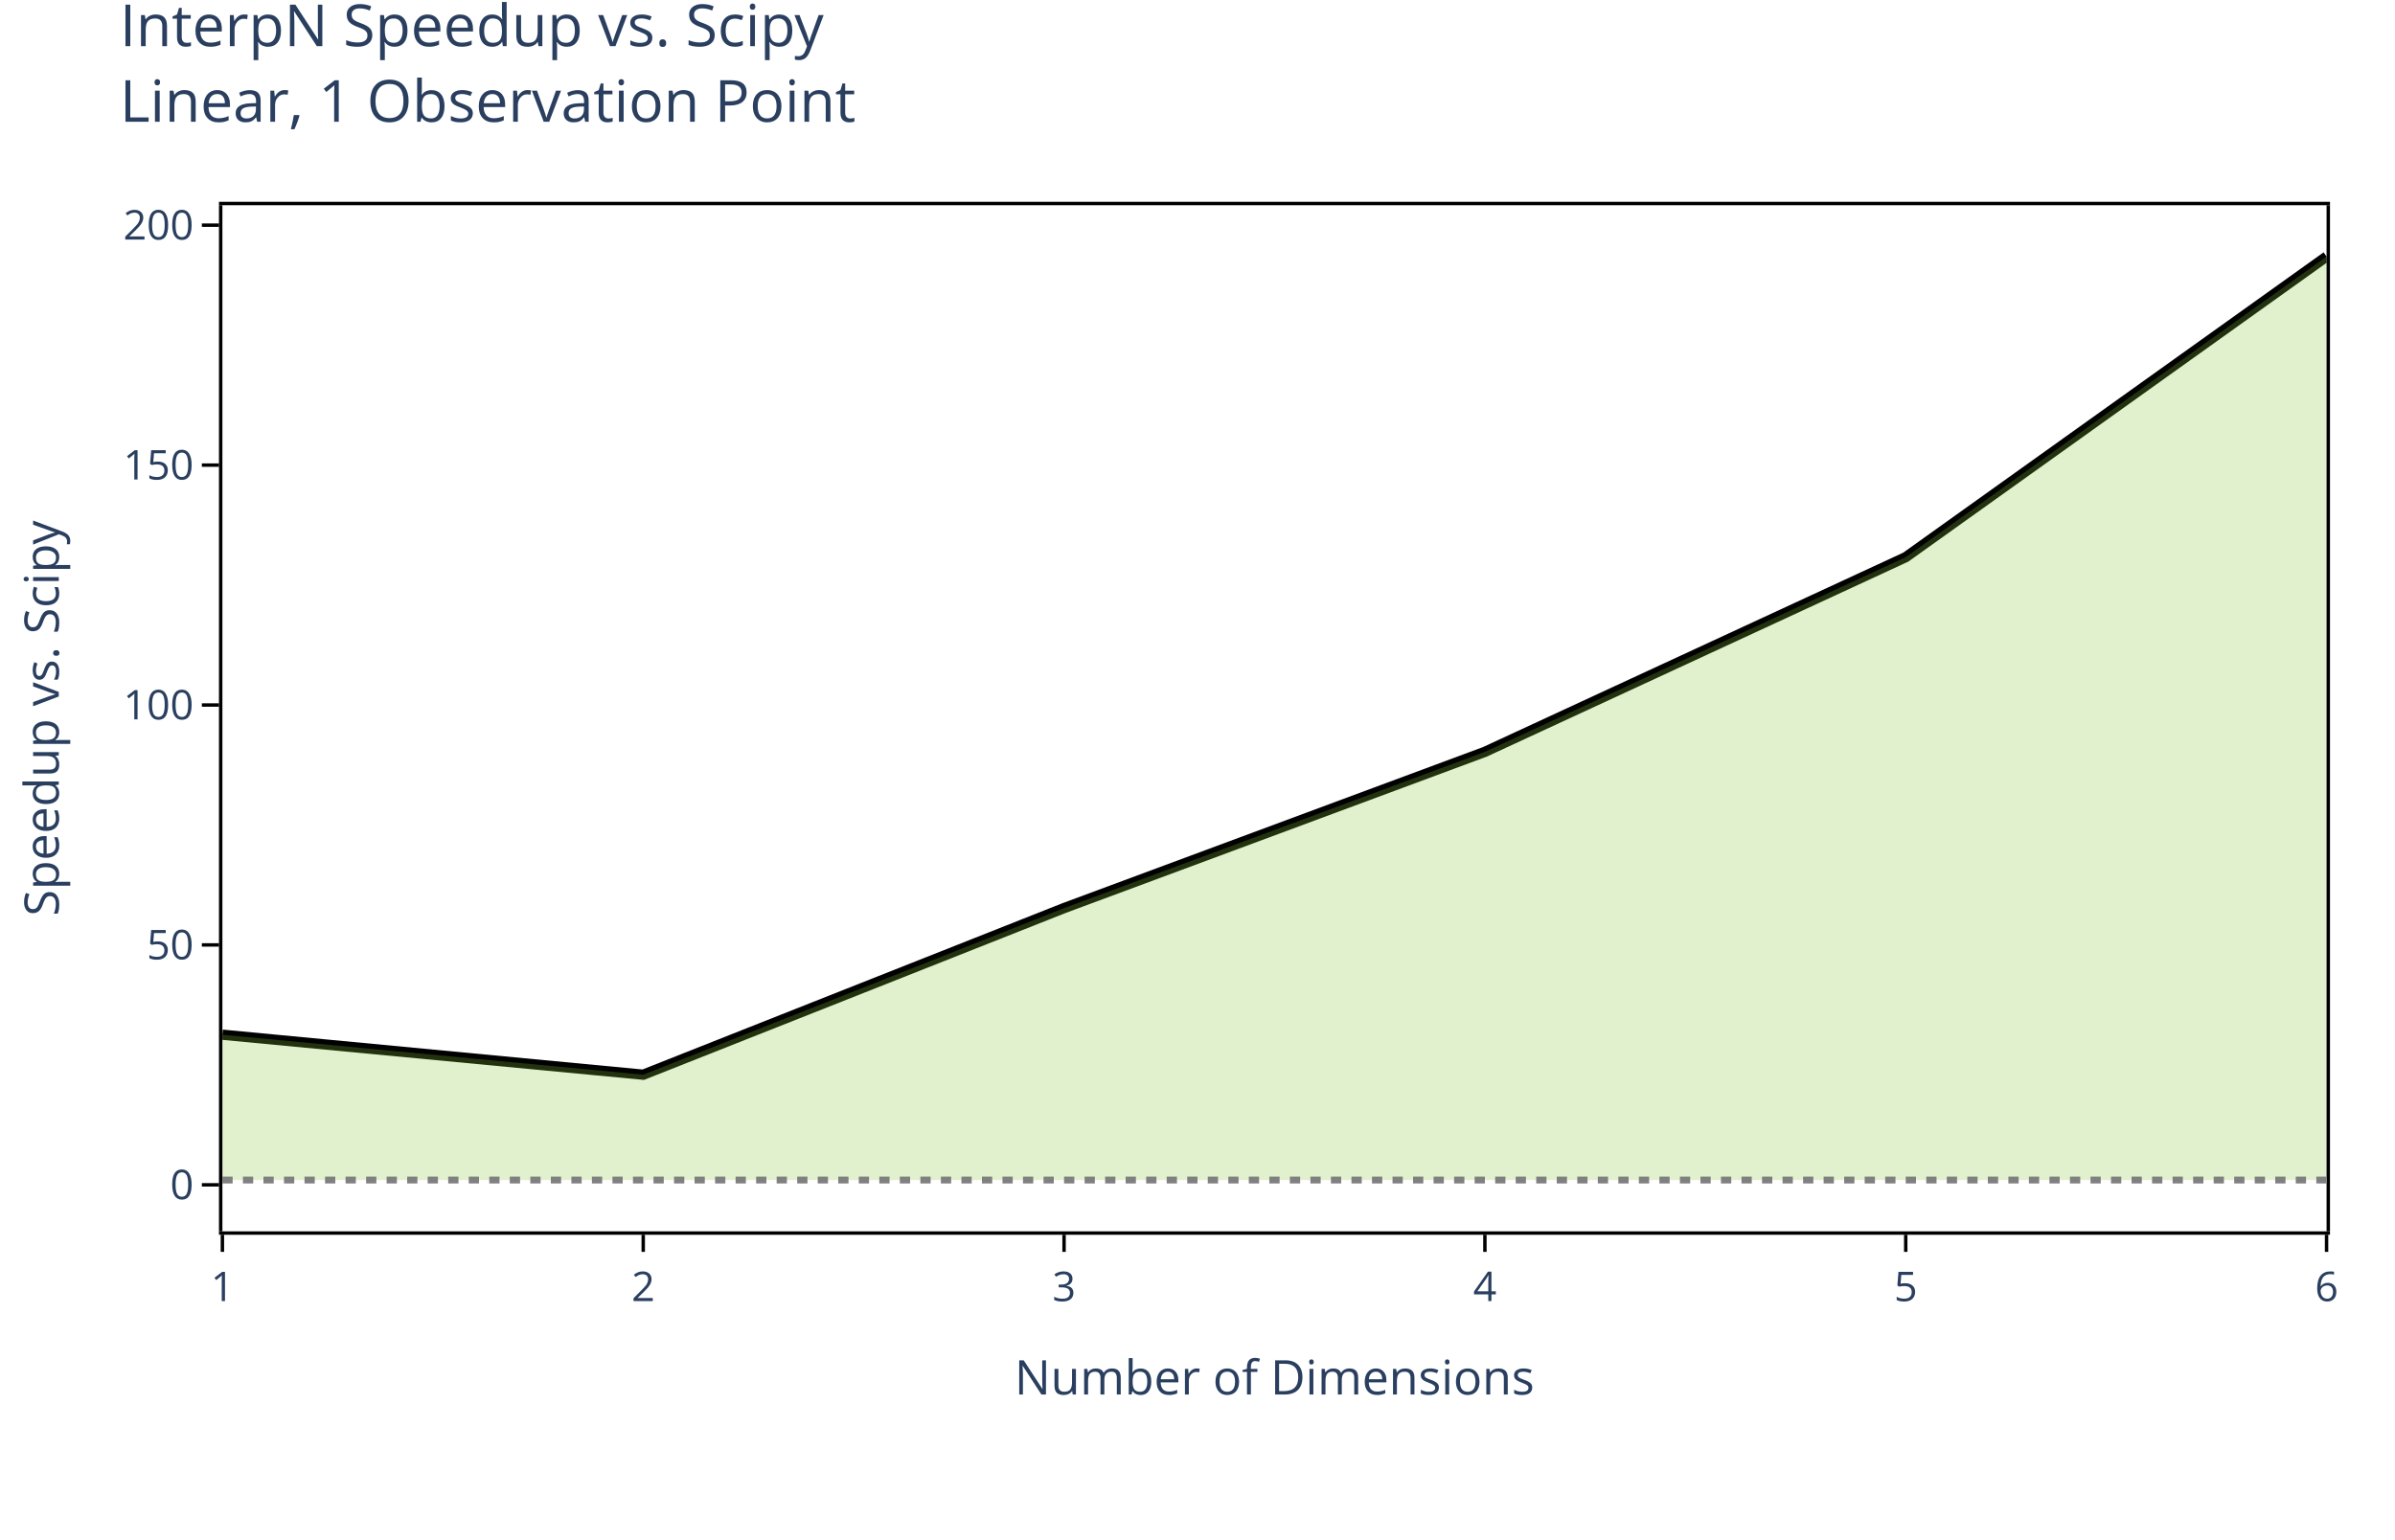
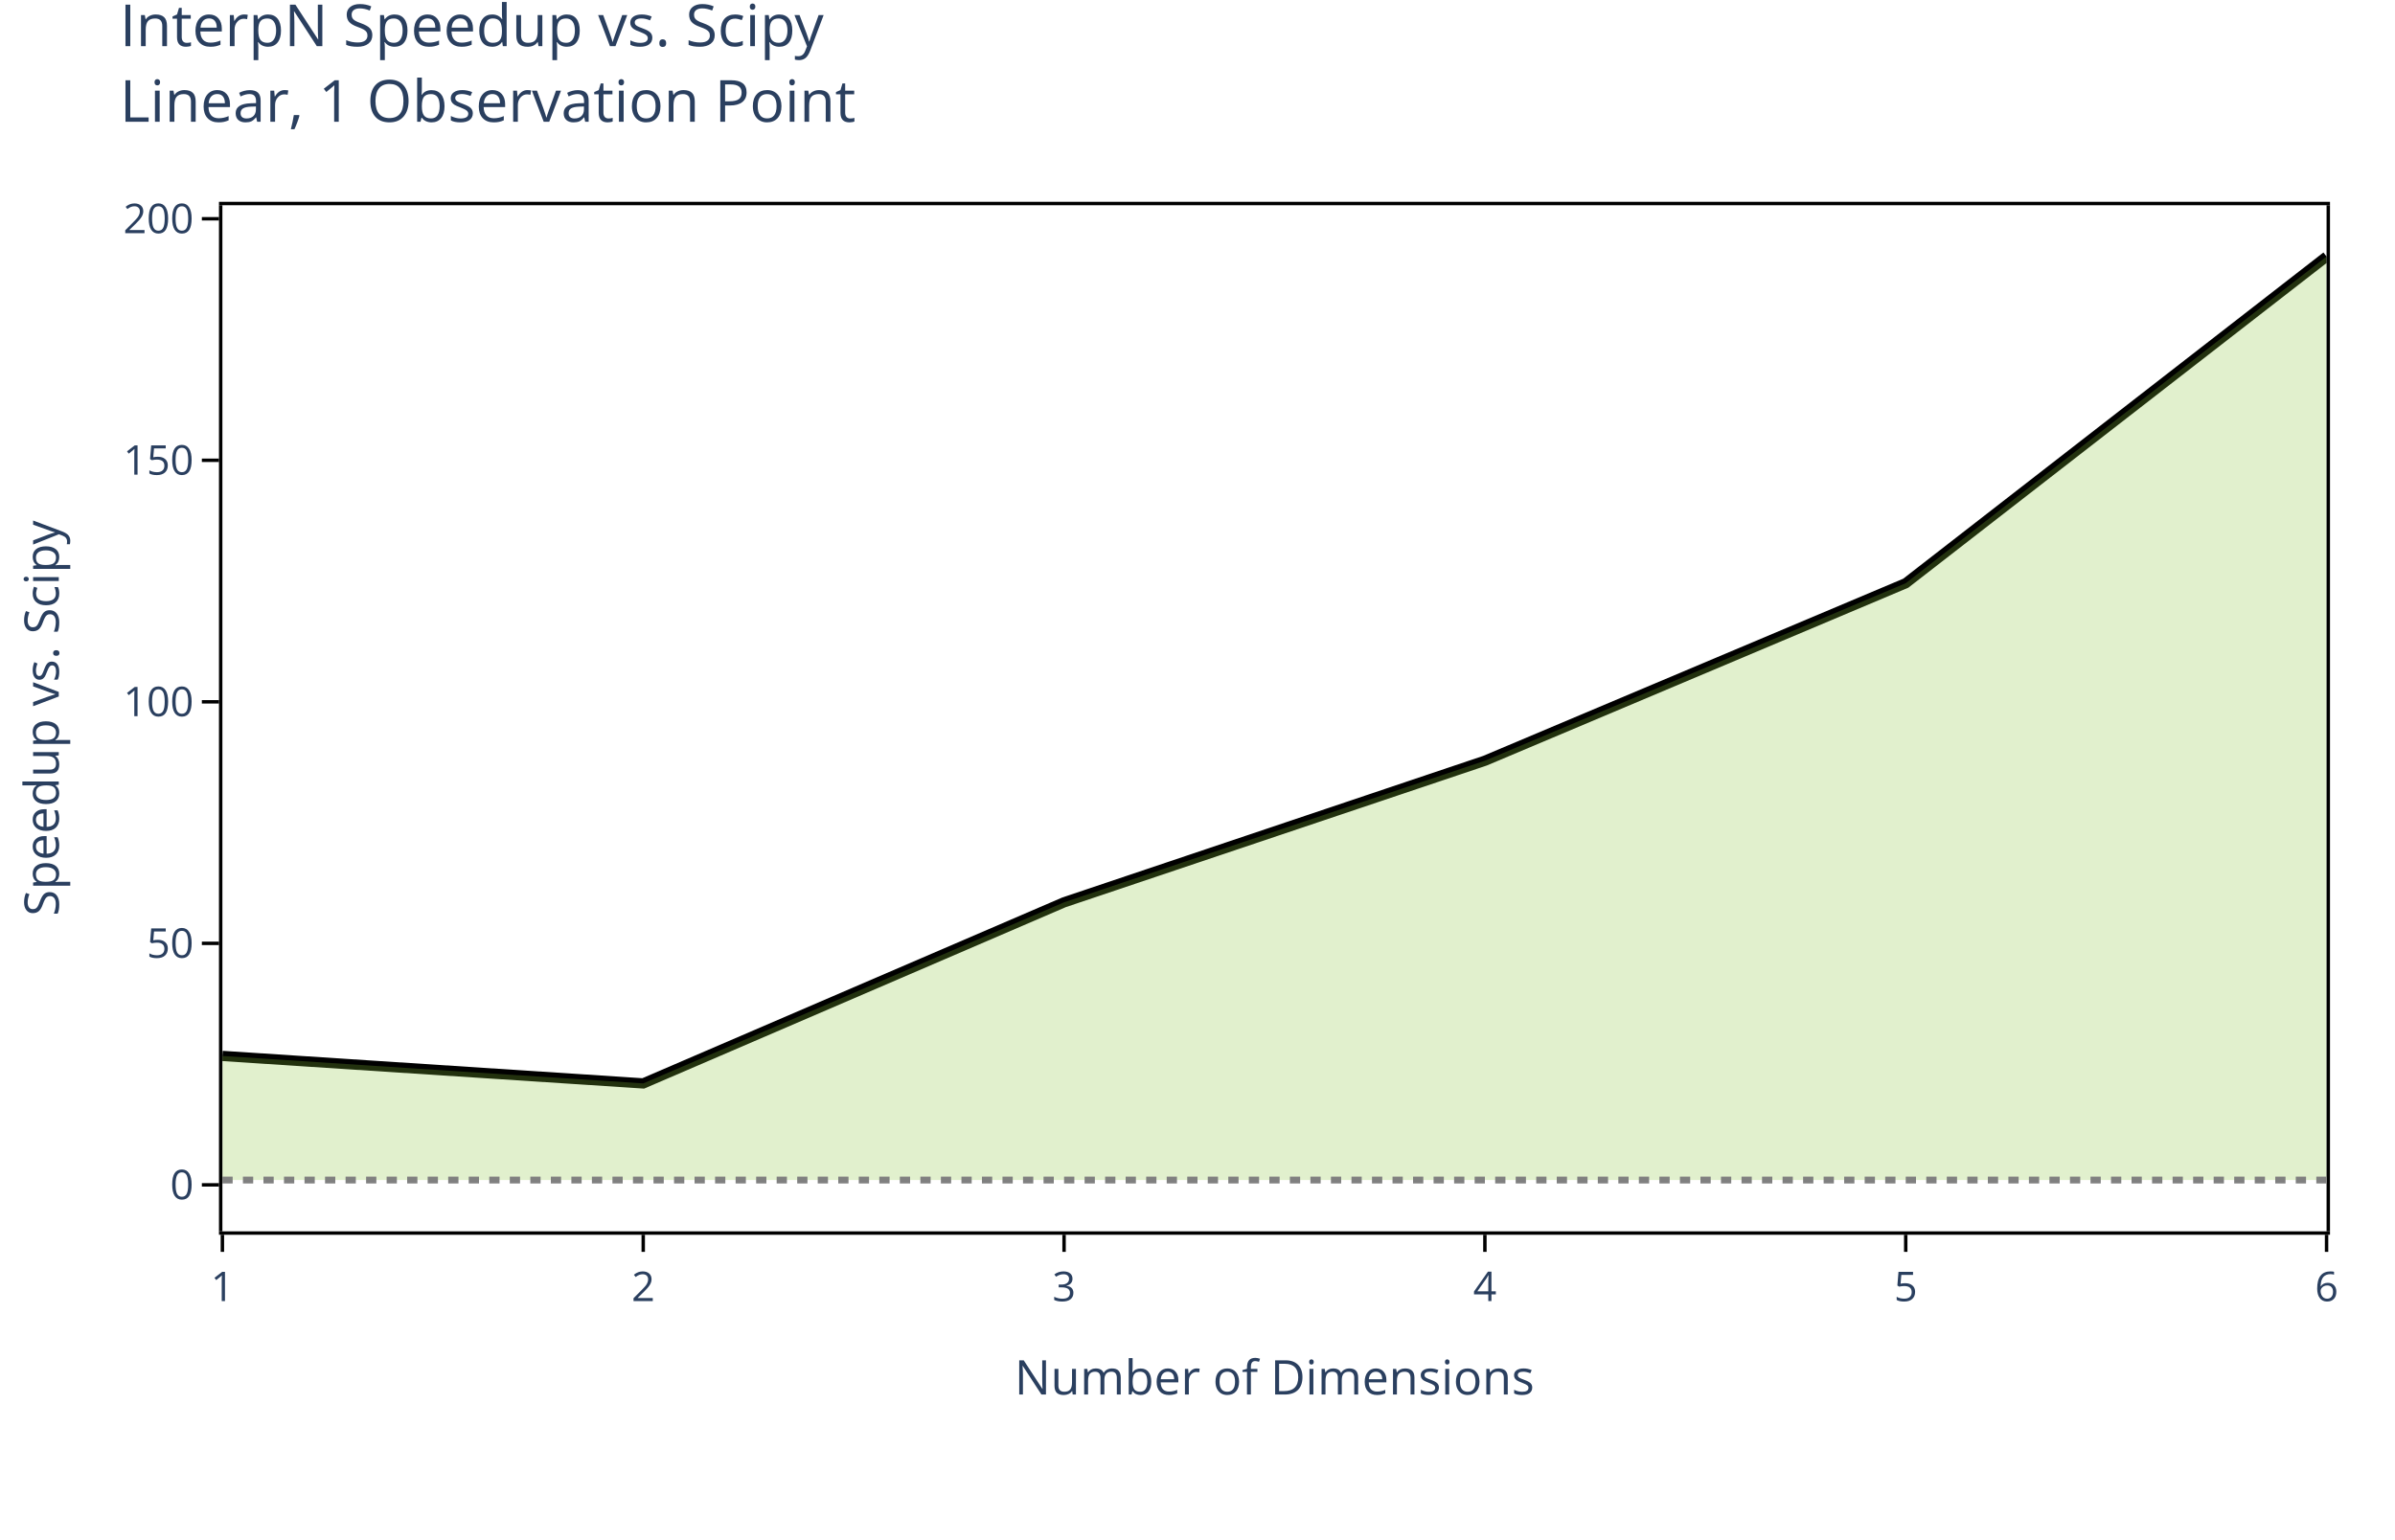
<svg xmlns="http://www.w3.org/2000/svg" class="main-svg" width="700" height="450" style="" viewBox="0 0 700 450">
  <rect x="0" y="0" width="700" height="450" style="fill: rgb(0, 0, 0); fill-opacity: 0;" />
-   <defs id="defs-10cf23">
+   <defs id="defs-fbecbe">
    <g class="clips">
-       <clipPath id="clip10cf23xyplot" class="plotclip">
+       <clipPath id="clipfbecbexyplot" class="plotclip">
        <rect width="615" height="300" />
      </clipPath>
-       <clipPath class="axesclip" id="clip10cf23x">
+       <clipPath class="axesclip" id="clipfbecbex">
        <rect x="65" y="0" width="615" height="450" />
      </clipPath>
-       <clipPath class="axesclip" id="clip10cf23y">
+       <clipPath class="axesclip" id="clipfbecbey">
        <rect x="0" y="60" width="700" height="300" />
      </clipPath>
-       <clipPath class="axesclip" id="clip10cf23xy">
+       <clipPath class="axesclip" id="clipfbecbexy">
        <rect x="65" y="60" width="615" height="300" />
      </clipPath>
    </g>
    <g class="gradients" />
    <g class="patterns" />
  </defs>
  <g class="bglayer">
    <rect class="bg" x="65" y="60" width="615" height="300" style="fill: rgb(0, 0, 0); fill-opacity: 0; stroke-width: 0;" />
  </g>
  <g class="layer-below">
    <g class="imagelayer" />
    <g class="shapelayer" />
  </g>
  <g class="cartesianlayer">
    <g class="subplot xy">
      <g class="layer-subplot">
        <g class="shapelayer" />
        <g class="imagelayer" />
      </g>
      <g class="minor-gridlayer">
        <g class="x" />
        <g class="y" />
      </g>
      <g class="gridlayer">
        <g class="x" />
        <g class="y" />
      </g>
      <g class="zerolinelayer" />
      <g class="layer-between">
        <g class="shapelayer" />
        <g class="imagelayer" />
      </g>
      <path class="xlines-below" />
      <path class="ylines-below" />
      <g class="overlines-below" />
      <g class="xaxislayer-below" />
      <g class="yaxislayer-below" />
      <g class="overaxes-below" />
      <g class="overplot">
-         <g class="xy" transform="translate(65,60)" clip-path="url(#clip10cf23xyplot)">
+         <g class="xy" transform="translate(65,60)" clip-path="url(#clipfbecbexyplot)">
          <g class="scatterlayer mlayer">
-             <g class="trace scatter tracec5f84b" style="stroke-miterlimit: 2; opacity: 1;">
+             <g class="trace scatter tracebc815c" style="stroke-miterlimit: 2; opacity: 1;">
              <g class="fills" />
              <g class="errorbars" />
              <g class="lines">
-                 <path class="js-line" d="M0,242.51L123,254.2L246,205.49L369,159.81L492,102.89L615,15" style="vector-effect: none; fill: none; stroke: rgb(0, 0, 0); stroke-opacity: 1; stroke-width: 3px; opacity: 1;" />
+                 <path class="js-line" d="M0,248.72L123,256.75L246,203.8L369,162.41L492,110.51L615,15" style="vector-effect: none; fill: none; stroke: rgb(0, 0, 0); stroke-opacity: 1; stroke-width: 3px; opacity: 1;" />
              </g>
              <g class="points" />
              <g class="text" />
            </g>
-             <g class="trace scatter trace81b3ef" style="stroke-miterlimit: 2; opacity: 1;">
+             <g class="trace scatter trace01e16b" style="stroke-miterlimit: 2; opacity: 1;">
              <g class="fills">
                <g>
-                   <path class="js-fill" d="M0,242.51L123,254.2L246,205.49L369,159.81L492,102.89L615,15L615,285L0,285Z" style="fill: rgb(139, 196, 59); fill-opacity: 0.25; stroke-width: 0;" />
+                   <path class="js-fill" d="M0,248.72L123,256.75L246,203.8L369,162.41L492,110.51L615,15L615,285L0,285Z" style="fill: rgb(139, 196, 59); fill-opacity: 0.25; stroke-width: 0;" />
                </g>
              </g>
              <g class="errorbars" />
              <g class="lines">
-                 <path class="js-line" d="M0,242.51L123,254.2L246,205.49L369,159.81L492,102.89L615,15L615,285L0,285" style="vector-effect: none; fill: none; stroke: rgb(239, 85, 59); stroke-opacity: 1; stroke-width: 0px; opacity: 1;" />
+                 <path class="js-line" d="M0,248.72L123,256.75L246,203.8L369,162.41L492,110.51L615,15L615,285L0,285" style="vector-effect: none; fill: none; stroke: rgb(239, 85, 59); stroke-opacity: 1; stroke-width: 0px; opacity: 1;" />
              </g>
              <g class="points" />
              <g class="text" />
            </g>
          </g>
        </g>
      </g>
      <path class="xlines-above crisp" d="M64,360.5H681M64,59.5H681" style="fill: none; stroke-width: 1px; stroke: rgb(0, 0, 0); stroke-opacity: 1;" />
      <path class="ylines-above crisp" d="M64.5,60V360M680.5,60V360" style="fill: none; stroke-width: 1px; stroke: rgb(0, 0, 0); stroke-opacity: 1;" />
      <g class="overlines-above" />
      <g class="xaxislayer-above">
        <path class="xtick ticks crisp" d="M0,361v5" transform="translate(65,0)" style="stroke: rgb(0, 0, 0); stroke-opacity: 1; stroke-width: 1px;" />
        <path class="xtick ticks crisp" d="M0,361v5" transform="translate(188,0)" style="stroke: rgb(0, 0, 0); stroke-opacity: 1; stroke-width: 1px;" />
        <path class="xtick ticks crisp" d="M0,361v5" transform="translate(311,0)" style="stroke: rgb(0, 0, 0); stroke-opacity: 1; stroke-width: 1px;" />
        <path class="xtick ticks crisp" d="M0,361v5" transform="translate(434,0)" style="stroke: rgb(0, 0, 0); stroke-opacity: 1; stroke-width: 1px;" />
        <path class="xtick ticks crisp" d="M0,361v5" transform="translate(557,0)" style="stroke: rgb(0, 0, 0); stroke-opacity: 1; stroke-width: 1px;" />
        <path class="xtick ticks crisp" d="M0,361v5" transform="translate(680,0)" style="stroke: rgb(0, 0, 0); stroke-opacity: 1; stroke-width: 1px;" />
        <g class="xtick">
          <text text-anchor="middle" x="0" y="380.4" transform="translate(65,0)" style="font-family: 'Open Sans', verdana, arial, sans-serif; font-size: 12px; fill: rgb(42, 63, 95); fill-opacity: 1; white-space: pre; opacity: 1;">1</text>
        </g>
        <g class="xtick">
          <text text-anchor="middle" x="0" y="380.4" style="font-family: 'Open Sans', verdana, arial, sans-serif; font-size: 12px; fill: rgb(42, 63, 95); fill-opacity: 1; white-space: pre; opacity: 1;" transform="translate(188,0)">2</text>
        </g>
        <g class="xtick">
          <text text-anchor="middle" x="0" y="380.4" style="font-family: 'Open Sans', verdana, arial, sans-serif; font-size: 12px; fill: rgb(42, 63, 95); fill-opacity: 1; white-space: pre; opacity: 1;" transform="translate(311,0)">3</text>
        </g>
        <g class="xtick">
          <text text-anchor="middle" x="0" y="380.4" style="font-family: 'Open Sans', verdana, arial, sans-serif; font-size: 12px; fill: rgb(42, 63, 95); fill-opacity: 1; white-space: pre; opacity: 1;" transform="translate(434,0)">4</text>
        </g>
        <g class="xtick">
          <text text-anchor="middle" x="0" y="380.4" style="font-family: 'Open Sans', verdana, arial, sans-serif; font-size: 12px; fill: rgb(42, 63, 95); fill-opacity: 1; white-space: pre; opacity: 1;" transform="translate(557,0)">5</text>
        </g>
        <g class="xtick">
          <text text-anchor="middle" x="0" y="380.4" style="font-family: 'Open Sans', verdana, arial, sans-serif; font-size: 12px; fill: rgb(42, 63, 95); fill-opacity: 1; white-space: pre; opacity: 1;" transform="translate(680,0)">6</text>
        </g>
      </g>
      <g class="yaxislayer-above">
-         <path class="ytick ticks crisp" d="M64,0h-5" transform="translate(0,346.4)" style="stroke: rgb(0, 0, 0); stroke-opacity: 1; stroke-width: 1px;" />
-         <path class="ytick ticks crisp" d="M64,0h-5" transform="translate(0,276.26)" style="stroke: rgb(0, 0, 0); stroke-opacity: 1; stroke-width: 1px;" />
-         <path class="ytick ticks crisp" d="M64,0h-5" transform="translate(0,206.12)" style="stroke: rgb(0, 0, 0); stroke-opacity: 1; stroke-width: 1px;" />
-         <path class="ytick ticks crisp" d="M64,0h-5" transform="translate(0,135.98)" style="stroke: rgb(0, 0, 0); stroke-opacity: 1; stroke-width: 1px;" />
-         <path class="ytick ticks crisp" d="M64,0h-5" transform="translate(0,65.83)" style="stroke: rgb(0, 0, 0); stroke-opacity: 1; stroke-width: 1px;" />
+         <path class="ytick ticks crisp" d="M64,0h-5" transform="translate(0,346.41)" style="stroke: rgb(0, 0, 0); stroke-opacity: 1; stroke-width: 1px;" />
+         <path class="ytick ticks crisp" d="M64,0h-5" transform="translate(0,275.8)" style="stroke: rgb(0, 0, 0); stroke-opacity: 1; stroke-width: 1px;" />
+         <path class="ytick ticks crisp" d="M64,0h-5" transform="translate(0,205.19)" style="stroke: rgb(0, 0, 0); stroke-opacity: 1; stroke-width: 1px;" />
+         <path class="ytick ticks crisp" d="M64,0h-5" transform="translate(0,134.57)" style="stroke: rgb(0, 0, 0); stroke-opacity: 1; stroke-width: 1px;" />
+         <path class="ytick ticks crisp" d="M64,0h-5" transform="translate(0,63.96)" style="stroke: rgb(0, 0, 0); stroke-opacity: 1; stroke-width: 1px;" />
        <g class="ytick">
-           <text text-anchor="end" x="56.6" y="4.2" transform="translate(0,346.4)" style="font-family: 'Open Sans', verdana, arial, sans-serif; font-size: 12px; fill: rgb(42, 63, 95); fill-opacity: 1; white-space: pre; opacity: 1;">0</text>
+           <text text-anchor="end" x="56.6" y="4.2" transform="translate(0,346.41)" style="font-family: 'Open Sans', verdana, arial, sans-serif; font-size: 12px; fill: rgb(42, 63, 95); fill-opacity: 1; white-space: pre; opacity: 1;">0</text>
        </g>
        <g class="ytick">
-           <text text-anchor="end" x="56.6" y="4.2" style="font-family: 'Open Sans', verdana, arial, sans-serif; font-size: 12px; fill: rgb(42, 63, 95); fill-opacity: 1; white-space: pre; opacity: 1;" transform="translate(0,276.26)">50</text>
+           <text text-anchor="end" x="56.6" y="4.2" style="font-family: 'Open Sans', verdana, arial, sans-serif; font-size: 12px; fill: rgb(42, 63, 95); fill-opacity: 1; white-space: pre; opacity: 1;" transform="translate(0,275.8)">50</text>
        </g>
        <g class="ytick">
-           <text text-anchor="end" x="56.6" y="4.2" style="font-family: 'Open Sans', verdana, arial, sans-serif; font-size: 12px; fill: rgb(42, 63, 95); fill-opacity: 1; white-space: pre; opacity: 1;" transform="translate(0,206.12)">100</text>
+           <text text-anchor="end" x="56.6" y="4.2" style="font-family: 'Open Sans', verdana, arial, sans-serif; font-size: 12px; fill: rgb(42, 63, 95); fill-opacity: 1; white-space: pre; opacity: 1;" transform="translate(0,205.19)">100</text>
        </g>
        <g class="ytick">
-           <text text-anchor="end" x="56.6" y="4.2" style="font-family: 'Open Sans', verdana, arial, sans-serif; font-size: 12px; fill: rgb(42, 63, 95); fill-opacity: 1; white-space: pre; opacity: 1;" transform="translate(0,135.98)">150</text>
+           <text text-anchor="end" x="56.6" y="4.2" style="font-family: 'Open Sans', verdana, arial, sans-serif; font-size: 12px; fill: rgb(42, 63, 95); fill-opacity: 1; white-space: pre; opacity: 1;" transform="translate(0,134.57)">150</text>
        </g>
        <g class="ytick">
-           <text text-anchor="end" x="56.6" y="4.2" style="font-family: 'Open Sans', verdana, arial, sans-serif; font-size: 12px; fill: rgb(42, 63, 95); fill-opacity: 1; white-space: pre; opacity: 1;" transform="translate(0,65.83)">200</text>
+           <text text-anchor="end" x="56.6" y="4.2" style="font-family: 'Open Sans', verdana, arial, sans-serif; font-size: 12px; fill: rgb(42, 63, 95); fill-opacity: 1; white-space: pre; opacity: 1;" transform="translate(0,63.96)">200</text>
        </g>
      </g>
      <g class="overaxes-above" />
    </g>
  </g>
  <g class="polarlayer" />
  <g class="smithlayer" />
  <g class="ternarylayer" />
  <g class="geolayer" />
  <g class="funnelarealayer" />
  <g class="pielayer" />
  <g class="iciclelayer" />
  <g class="treemaplayer" />
  <g class="sunburstlayer" />
  <g class="glimages" />
-   <defs id="topdefs-10cf23">
+   <defs id="topdefs-fbecbe">
    <g class="clips" />
  </defs>
  <g class="layer-above">
    <g class="imagelayer" />
    <g class="shapelayer">
-       <g class="shape-group" data-index="0" clip-path="url(#clip10cf23y)">
+       <g class="shape-group" data-index="0" clip-path="url(#clipfbecbey)">
        <path data-index="0" fill-rule="evenodd" d="M65,345L680,345" style="opacity: 1; stroke: rgb(128, 128, 128); stroke-opacity: 1; fill: rgb(0, 0, 0); fill-opacity: 0; stroke-dasharray: 3px, 3px; stroke-width: 2px;" />
      </g>
    </g>
  </g>
  <g class="infolayer">
    <g class="g-gtitle">
      <text class="gtitle" x="35" y="13.5" text-anchor="start" dy="0.7em" style="opacity: 1; font-family: 'Open Sans', verdana, arial, sans-serif; font-size: 17px; fill: rgb(42, 63, 95); fill-opacity: 1; white-space: pre;">
        <tspan class="line" dy="0em" x="35" y="13.5">InterpN Speedup vs. Scipy</tspan>
        <tspan class="line" dy="1.3em" x="35" y="13.5">Linear, 1 Observation Point</tspan>
      </text>
    </g>
    <g class="g-xtitle">
      <text class="xtitle" x="372.5" y="407.706" text-anchor="middle" style="opacity: 1; font-family: 'Open Sans', verdana, arial, sans-serif; font-size: 14px; fill: rgb(42, 63, 95); fill-opacity: 1; white-space: pre;">Number of Dimensions</text>
    </g>
    <g class="g-ytitle">
      <text class="ytitle" transform="rotate(-90,17.17813,210)" x="17.178" y="210" text-anchor="middle" style="opacity: 1; font-family: 'Open Sans', verdana, arial, sans-serif; font-size: 14px; fill: rgb(42, 63, 95); fill-opacity: 1; white-space: pre;">Speedup vs. Scipy</text>
    </g>
  </g>
</svg>
